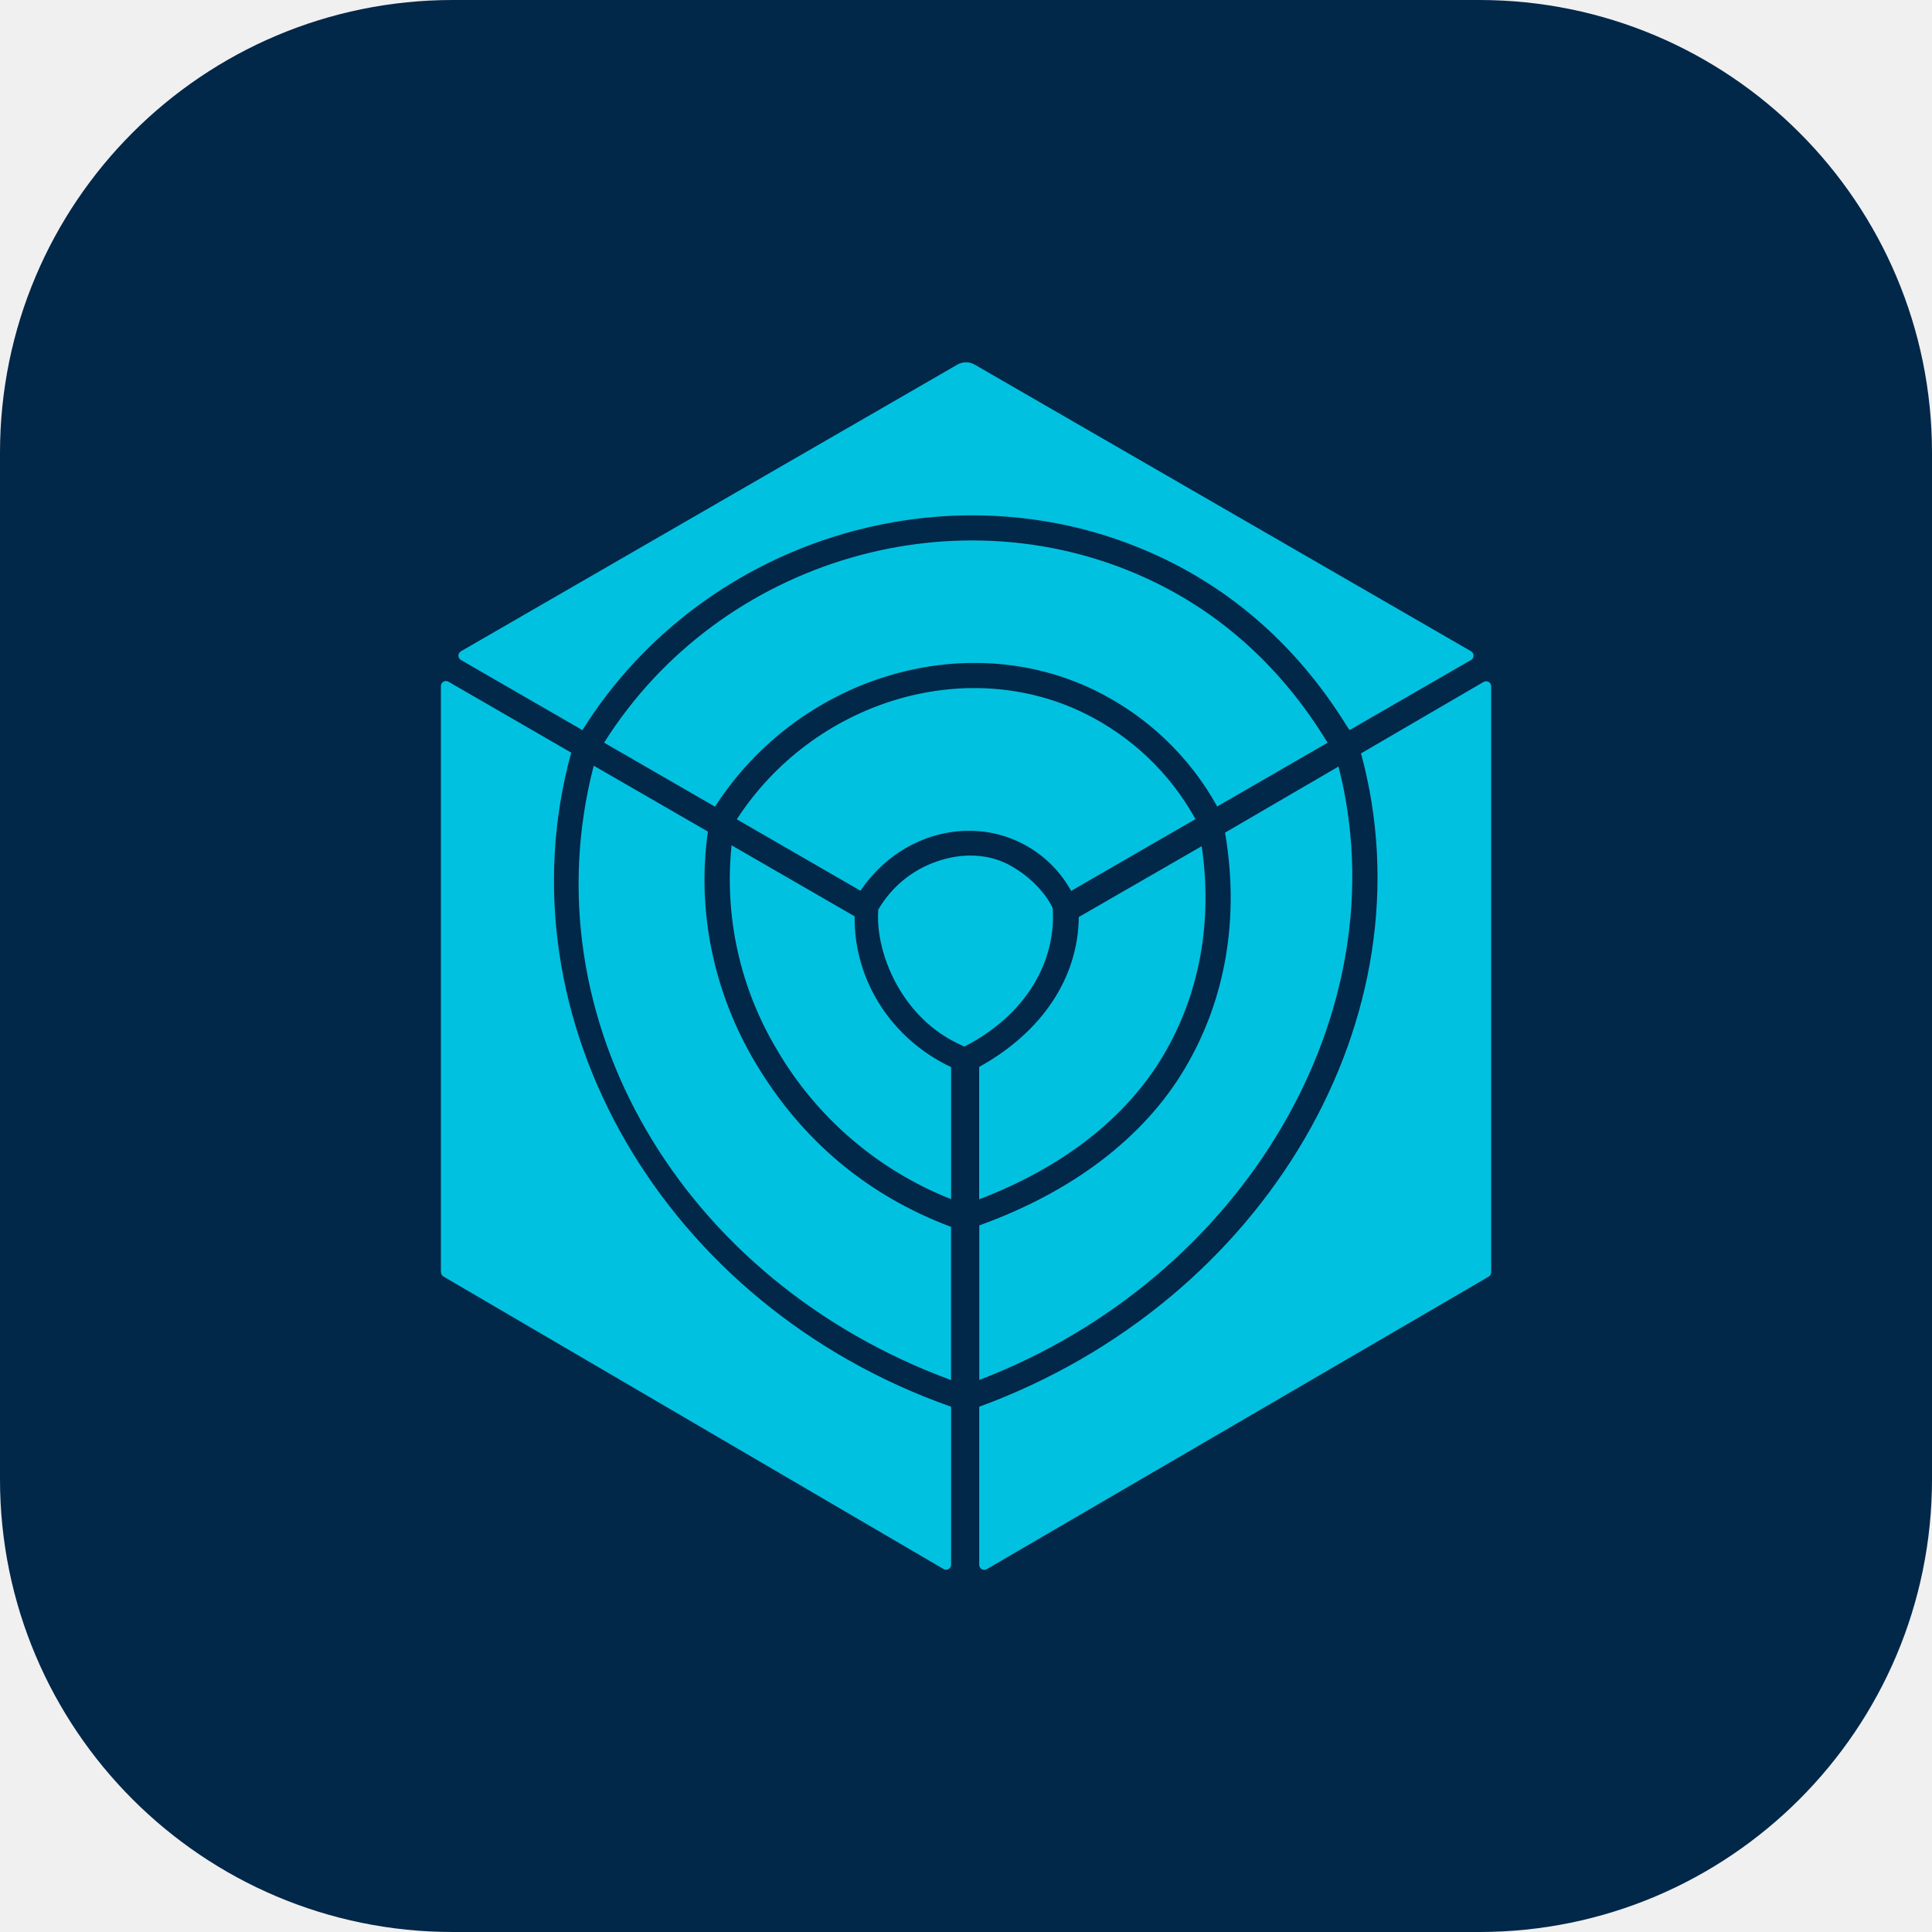
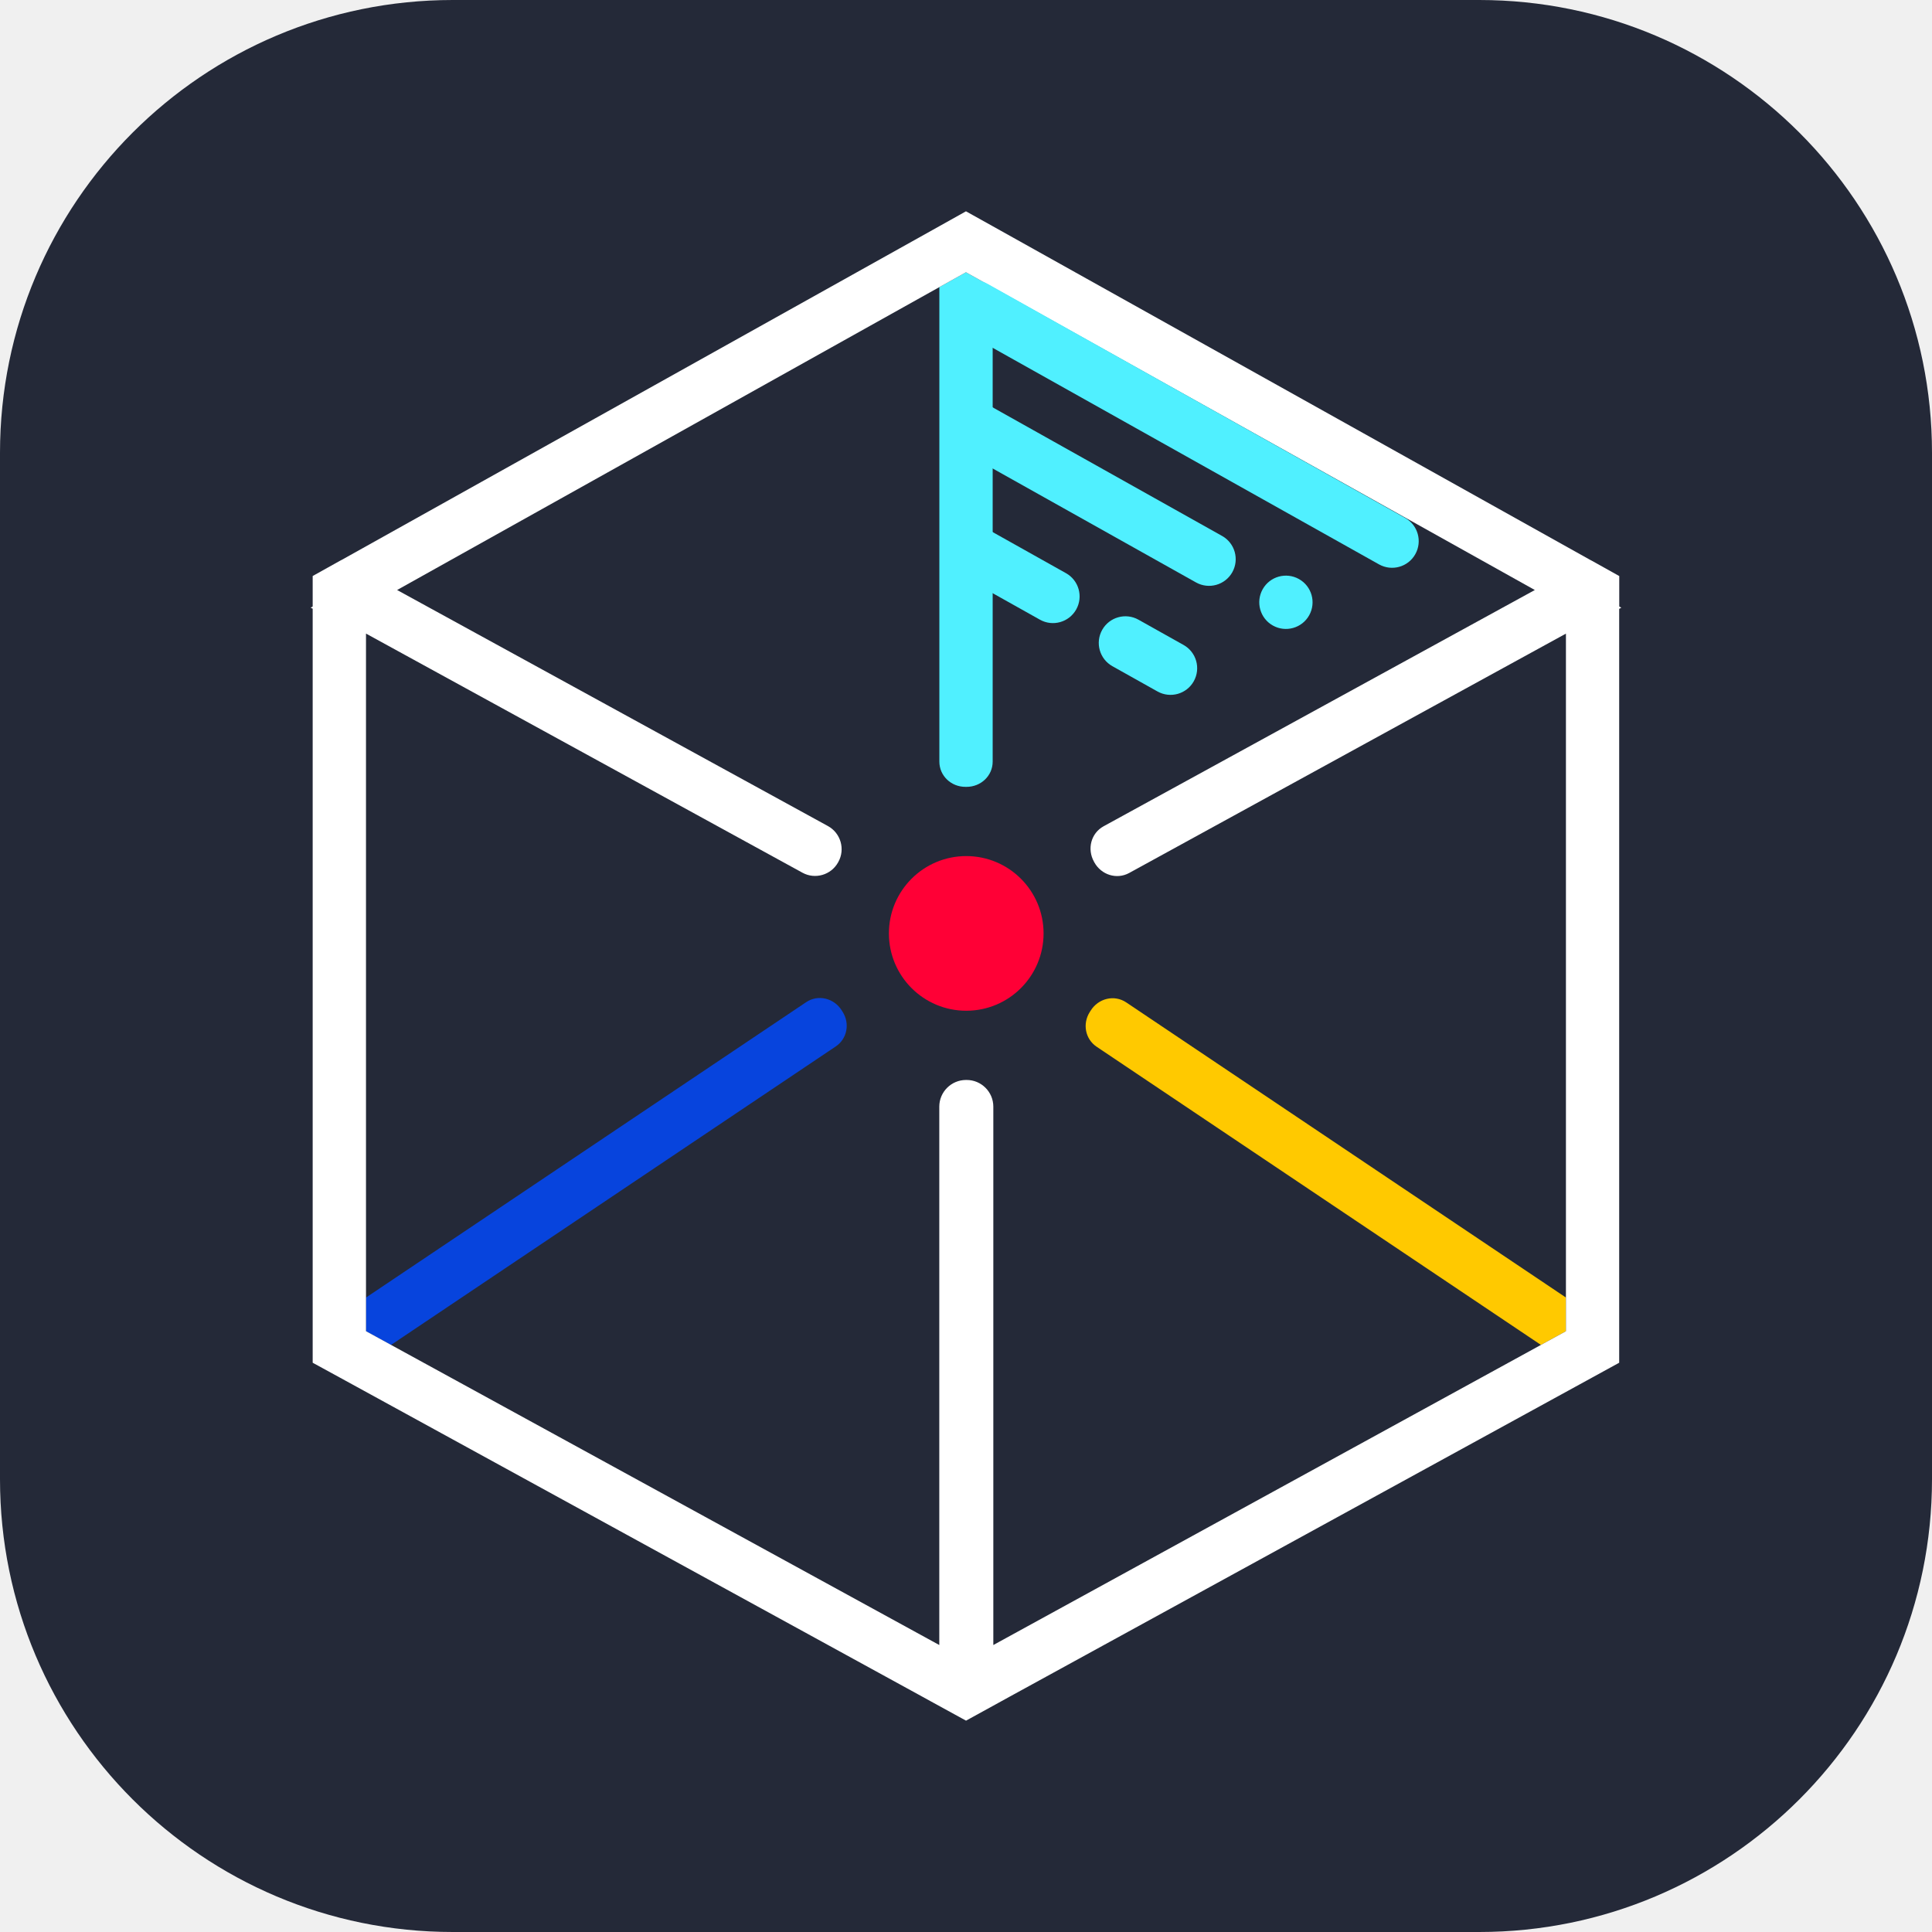
- <svg xmlns="http://www.w3.org/2000/svg" width="256" height="256" viewBox="0 0 256 256" id="trivy">
+ <svg xmlns="http://www.w3.org/2000/svg" width="256" height="256" viewBox="0 0 256 256" fill="none">
  <style>
-     #trivy .trivy-bg { fill: #012749; }
+     .trivy-auto-bg { fill: #242938; }
+     .trivy-auto-light { display: none; }
    @media (prefers-color-scheme: light) {
-       #trivy .trivy-bg { fill: #E0F7FA; }
+       .trivy-auto-bg { fill: #F4F2ED; }
+       .trivy-auto-dark { display: none; }
+       .trivy-auto-light { display: inline; }
    }
  </style>
-   <rect class="trivy-bg" width="256" height="256" rx="60" />
-   <g transform="translate(48, 48) scale(6.667)">
-     <path d="M4.375 7.311 1.962 5.918a.1.1 0 0 1 0-.174L11.828.047a.343.343 0 0 1 .344 0l9.864 5.696a.1.1 0 0 1 0 .175L19.624 7.31a.962.962 0 0 1-.052-.074c-.914-1.478-2.124-2.592-3.596-3.31-4.088-1.994-9.164-.505-11.6 3.385ZM12.262 23.899v-3.14c5.693-2.087 9.01-7.766 7.588-12.985l2.436-1.42a.1.1 0 0 1 .151.088v11.645a.1.1 0 0 1-.05.087l-9.973 5.812a.1.1 0 0 1-.152-.087Zm-.559-3.141v3.14a.1.1 0 0 1-.151.086l-9.933-5.81a.114.114 0 0 1-.056-.099V6.436a.1.1 0 0 1 .15-.087l2.44 1.41c-1.455 5.307 1.846 10.993 7.55 13ZM7.013 8.834 4.807 7.561c2.306-3.665 7.094-5.066 10.95-3.186 1.385.676 2.526 1.727 3.39 3.124l.04.062-2.195 1.268a5.57 5.57 0 0 0-2.429-2.307c-2.603-1.27-5.901-.253-7.552 2.311Zm9.337 5.2c.813-1.371 1.088-2.99.798-4.685l2.255-1.314c1.245 4.86-1.864 10.169-7.14 12.192v-3.072c1.86-.67 3.272-1.747 4.087-3.12ZM4.6 8.018l2.27 1.31c-.225 1.571.112 3.204.951 4.606.919 1.536 2.225 2.629 3.881 3.25v3.045C6.327 18.25 3.297 13.042 4.601 8.017Zm5.303 2.486-2.459-1.42c1.52-2.34 4.53-3.268 6.9-2.112a5.075 5.075 0 0 1 2.216 2.108l-2.471 1.427a2.311 2.311 0 0 0-2.03-1.195c-.825 0-1.645.43-2.156 1.192Zm4.338.522 2.443-1.408c.22 1.51-.043 2.945-.765 4.162-.735 1.238-1.998 2.224-3.658 2.856v-2.631c1.25-.691 1.968-1.771 1.98-2.979ZM8.25 13.676A6.576 6.576 0 0 1 7.34 9.6l2.446 1.412c-.016 1.271.73 2.437 1.917 2.997v2.624a6.977 6.977 0 0 1-3.453-2.956Zm3.853-.148-.137.073-.157-.075c-1.023-.504-1.524-1.606-1.557-2.417a1.99 1.99 0 0 1 .004-.23 2.153 2.153 0 0 1 1.163-.957c.508-.178 1.034-.153 1.444.071.6.327.84.797.86.86.008.156.004.253.004.256-.038.981-.63 1.863-1.624 2.419Z" fill="#00C2E0" />
+   <rect width="256" height="256" rx="60" fill="#242938" class="trivy-auto-bg" />
+   <g transform="translate(-68.52409 -25.78625) scale(0.4514163)" class="trivy-auto-dark">
+     <g fill="#000000">
+       <g>
+         <g>
+           <path d="M435.42,288.09c0.03,0,0.05,0,0.08,0c4.2,0.01,7.68-3.22,7.68-7.42V141.42l-7.84-4.38l-7.81,4.36v139.27        c0,4.2,3.48,7.44,7.68,7.42C435.28,288.09,435.35,288.09,435.42,288.09z" fill="#50F0FF" />
+           <path d="M388.42,351.3L259.22,438v9.87l7.36,4.03l130.54-87.61c3.35-2.25,4.19-6.74,2.02-10.15        c-0.09-0.14-0.18-0.29-0.27-0.44C396.62,350.11,391.94,348.93,388.42,351.3z" fill="#0744DD" />
+           <path d="M473.69,364.37l130.42,87.53l7.34-4.02v-9.89L482.4,351.37c-3.53-2.37-8.21-1.2-10.46,2.41        c-0.09,0.14-0.17,0.27-0.26,0.41C469.5,357.61,470.33,362.11,473.69,364.37z" fill="#FFC900" />
+           <path d="M627.1,235.16v-8.95l-8.01-4.47l-0.59-0.31L442.97,123.4l-7.63-4.25l-7.6,4.25l-175.55,98.02l-0.6,0.31        l-8.01,4.47v8.95l-0.6,0.34l0.6,0.31v8.92v212.41l8.13,4.44l170.98,93.67l2.16,1.19l10.51,5.76l10.48-5.76l2.16-1.19        l170.98-93.67l8.1-4.44V244.73v-8.89l0.63-0.34L627.1,235.16z M443.37,539.99V381.95c0-4.31-3.52-7.83-7.83-7.82l-0.12,0        l-0.08,0c-4.31,0-7.83,3.52-7.83,7.82v158.04l-160.92-88.09l-7.36-4.03V438V243.1l128.13,70.2c3.7,2.03,8.39,0.66,10.43-3.02        l0.09-0.16c2.07-3.73,0.69-8.47-3.05-10.52l-126.47-69.29l159.17-88.91l7.81-4.36l7.84,4.38l159.14,88.89l-126.58,69.35        c-3.72,2.04-4.89,6.7-2.82,10.4c0.04,0.06,0.07,0.13,0.1,0.19c2.03,3.67,6.55,5.13,10.23,3.12l128.2-70.26v194.88v9.89        l-7.34,4.02L443.37,539.99z" fill="#FFFFFF" />
+         </g>
+         <circle cx="435.42" cy="331.11" r="22.7" fill="#FF0036" />
+       </g>
+       <path d="M556.59,222.79L434,154.07c-3.77-2.11-5.11-6.88-3-10.65v0c2.11-3.77,6.88-5.11,10.65-3l122.59,68.72      c3.77,2.11,5.11,6.88,3,10.65v0C565.13,223.56,560.36,224.9,556.59,222.79z" fill="#50F0FF" />
+       <path d="M502.87,228.09L434,189.49c-3.77-2.11-5.11-6.88-3-10.65v0c2.11-3.77,6.88-5.11,10.65-3l68.87,38.6      c3.77,2.11,5.11,6.88,3,10.65v0C511.4,228.86,506.64,230.2,502.87,228.09z" fill="#50F0FF" />
+       <path d="M525.43,240.74L525.43,240.74c-3.77-2.11-5.11-6.88-3-10.65l0,0c2.11-3.77,6.88-5.11,10.65-3v0      c3.77,2.11,5.11,6.88,3,10.65l0,0C533.97,241.51,529.2,242.85,525.43,240.74z" fill="#50F0FF" />
+       <path d="M457.05,239.02l-22.87-12.82c-3.77-2.11-5.11-6.88-3-10.65v0c2.11-3.77,6.88-5.11,10.65-3l22.87,12.82      c3.77,2.11,5.11,6.88,3,10.65l0,0C465.58,239.79,460.82,241.14,457.05,239.02z" fill="#50F0FF" />
+       <path d="M491.56,260.09l-13.24-7.42c-3.77-2.11-5.11-6.88-3-10.65v0c2.11-3.77,6.88-5.11,10.65-3l13.24,7.42      c3.77,2.11,5.11,6.88,3,10.65v0C500.1,260.86,495.33,262.2,491.56,260.09z" fill="#50F0FF" />
+     </g>
+   </g>
+   <g transform="translate(-60.27664 -23.53037) scale(0.436624)" class="trivy-auto-light">
+     <g fill="#000000">
+       <g>
+         <g>
+           <path d="M431.28,292.69c0.03,0,0.05,0,0.08,0c4.34,0.01,7.94-3.33,7.94-7.67V141.05l-8.1-4.53l-8.07,4.51v143.99        c0,4.34,3.59,7.69,7.94,7.67C431.14,292.69,431.21,292.69,431.28,292.69z" fill="#08B1D5" />
+           <path d="M382.69,358.04l-133.57,89.64v10.21l7.61,4.17l134.95-90.57c3.47-2.33,4.33-6.97,2.08-10.49        c-0.1-0.15-0.19-0.3-0.28-0.45C391.17,356.81,386.33,355.59,382.69,358.04z" fill="#1904DA" />
+           <path d="M470.85,371.55l134.84,90.49l7.59-4.16v-10.23l-133.42-89.55c-3.65-2.45-8.49-1.24-10.81,2.49        c-0.09,0.14-0.18,0.28-0.27,0.43C466.51,364.56,467.37,369.22,470.85,371.55z" fill="#FFC900" />
+           <path d="M629.45,237.96v-9.25l-8.28-4.63l-0.61-0.32L439.09,122.42l-7.89-4.4l-7.86,4.4L241.84,223.76l-0.62,0.32        l-8.28,4.63v9.25l-0.62,0.36l0.62,0.32v9.22v219.6l8.41,4.59l176.77,96.84l2.23,1.23l10.87,5.95l10.84-5.95l2.23-1.23        l176.77-96.84l8.38-4.59v-219.6v-9.19l0.65-0.36L629.45,237.96z M439.5,553.12V389.73c0-4.45-3.64-8.09-8.1-8.08l-0.12,0        l-0.08,0c-4.45,0-8.1,3.64-8.1,8.09v163.39l-166.37-91.07l-7.61-4.17v-10.21v-201.5l132.47,72.58        c3.82,2.09,8.68,0.69,10.79-3.13l0.09-0.17c2.14-3.86,0.72-8.75-3.15-10.88l-130.76-71.64l164.56-91.92l8.07-4.51l8.1,4.53        l164.53,91.9l-130.86,71.69c-3.85,2.11-5.06,6.93-2.92,10.76c0.04,0.06,0.07,0.13,0.11,0.19c2.1,3.8,6.77,5.31,10.57,3.22        l132.54-72.64v201.48v10.23l-7.59,4.16L439.5,553.12z" fill="#031730" />
+         </g>
+         <circle cx="431.28" cy="337.17" r="23.46" fill="#FF0036" />
+       </g>
+       <path d="M556.56,225.18l-126.74-71.04c-3.9-2.18-5.28-7.11-3.1-11.01l0,0c2.18-3.9,7.11-5.28,11.01-3.1      l126.74,71.04c3.9,2.18,5.28,7.11,3.1,11.01v0C565.38,225.97,560.45,227.36,556.56,225.18z" fill="#08B1D5" />
+       <path d="M501.01,230.66l-71.2-39.91c-3.9-2.18-5.28-7.11-3.1-11.01l0,0c2.18-3.9,7.11-5.28,11.01-3.1l71.2,39.91      c3.9,2.18,5.28,7.11,3.1,11.01v0C509.84,231.45,504.91,232.84,501.01,230.66z" fill="#08B1D5" />
+       <path d="M524.34,243.73L524.34,243.73c-3.9-2.18-5.28-7.11-3.1-11.01v0c2.18-3.9,7.11-5.28,11.01-3.1v0      c3.9,2.18,5.28,7.11,3.1,11.01v0C533.16,244.53,528.24,245.92,524.34,243.73z" fill="#08B1D5" />
+       <path d="M453.64,241.96L430,228.71c-3.9-2.18-5.28-7.11-3.1-11.01v0c2.18-3.9,7.11-5.28,11.01-3.1l23.65,13.25      c3.9,2.18,5.28,7.11,3.1,11.01l0,0C462.47,242.76,457.54,244.15,453.64,241.96z" fill="#08B1D5" />
+       <path d="M489.32,263.74l-13.69-7.67c-3.9-2.18-5.28-7.11-3.1-11.01v0c2.18-3.9,7.11-5.28,11.01-3.1l13.69,7.67      c3.9,2.18,5.28,7.11,3.1,11.01l0,0C498.15,264.54,493.22,265.93,489.32,263.74z" fill="#08B1D5" />
+     </g>
  </g>
</svg>
